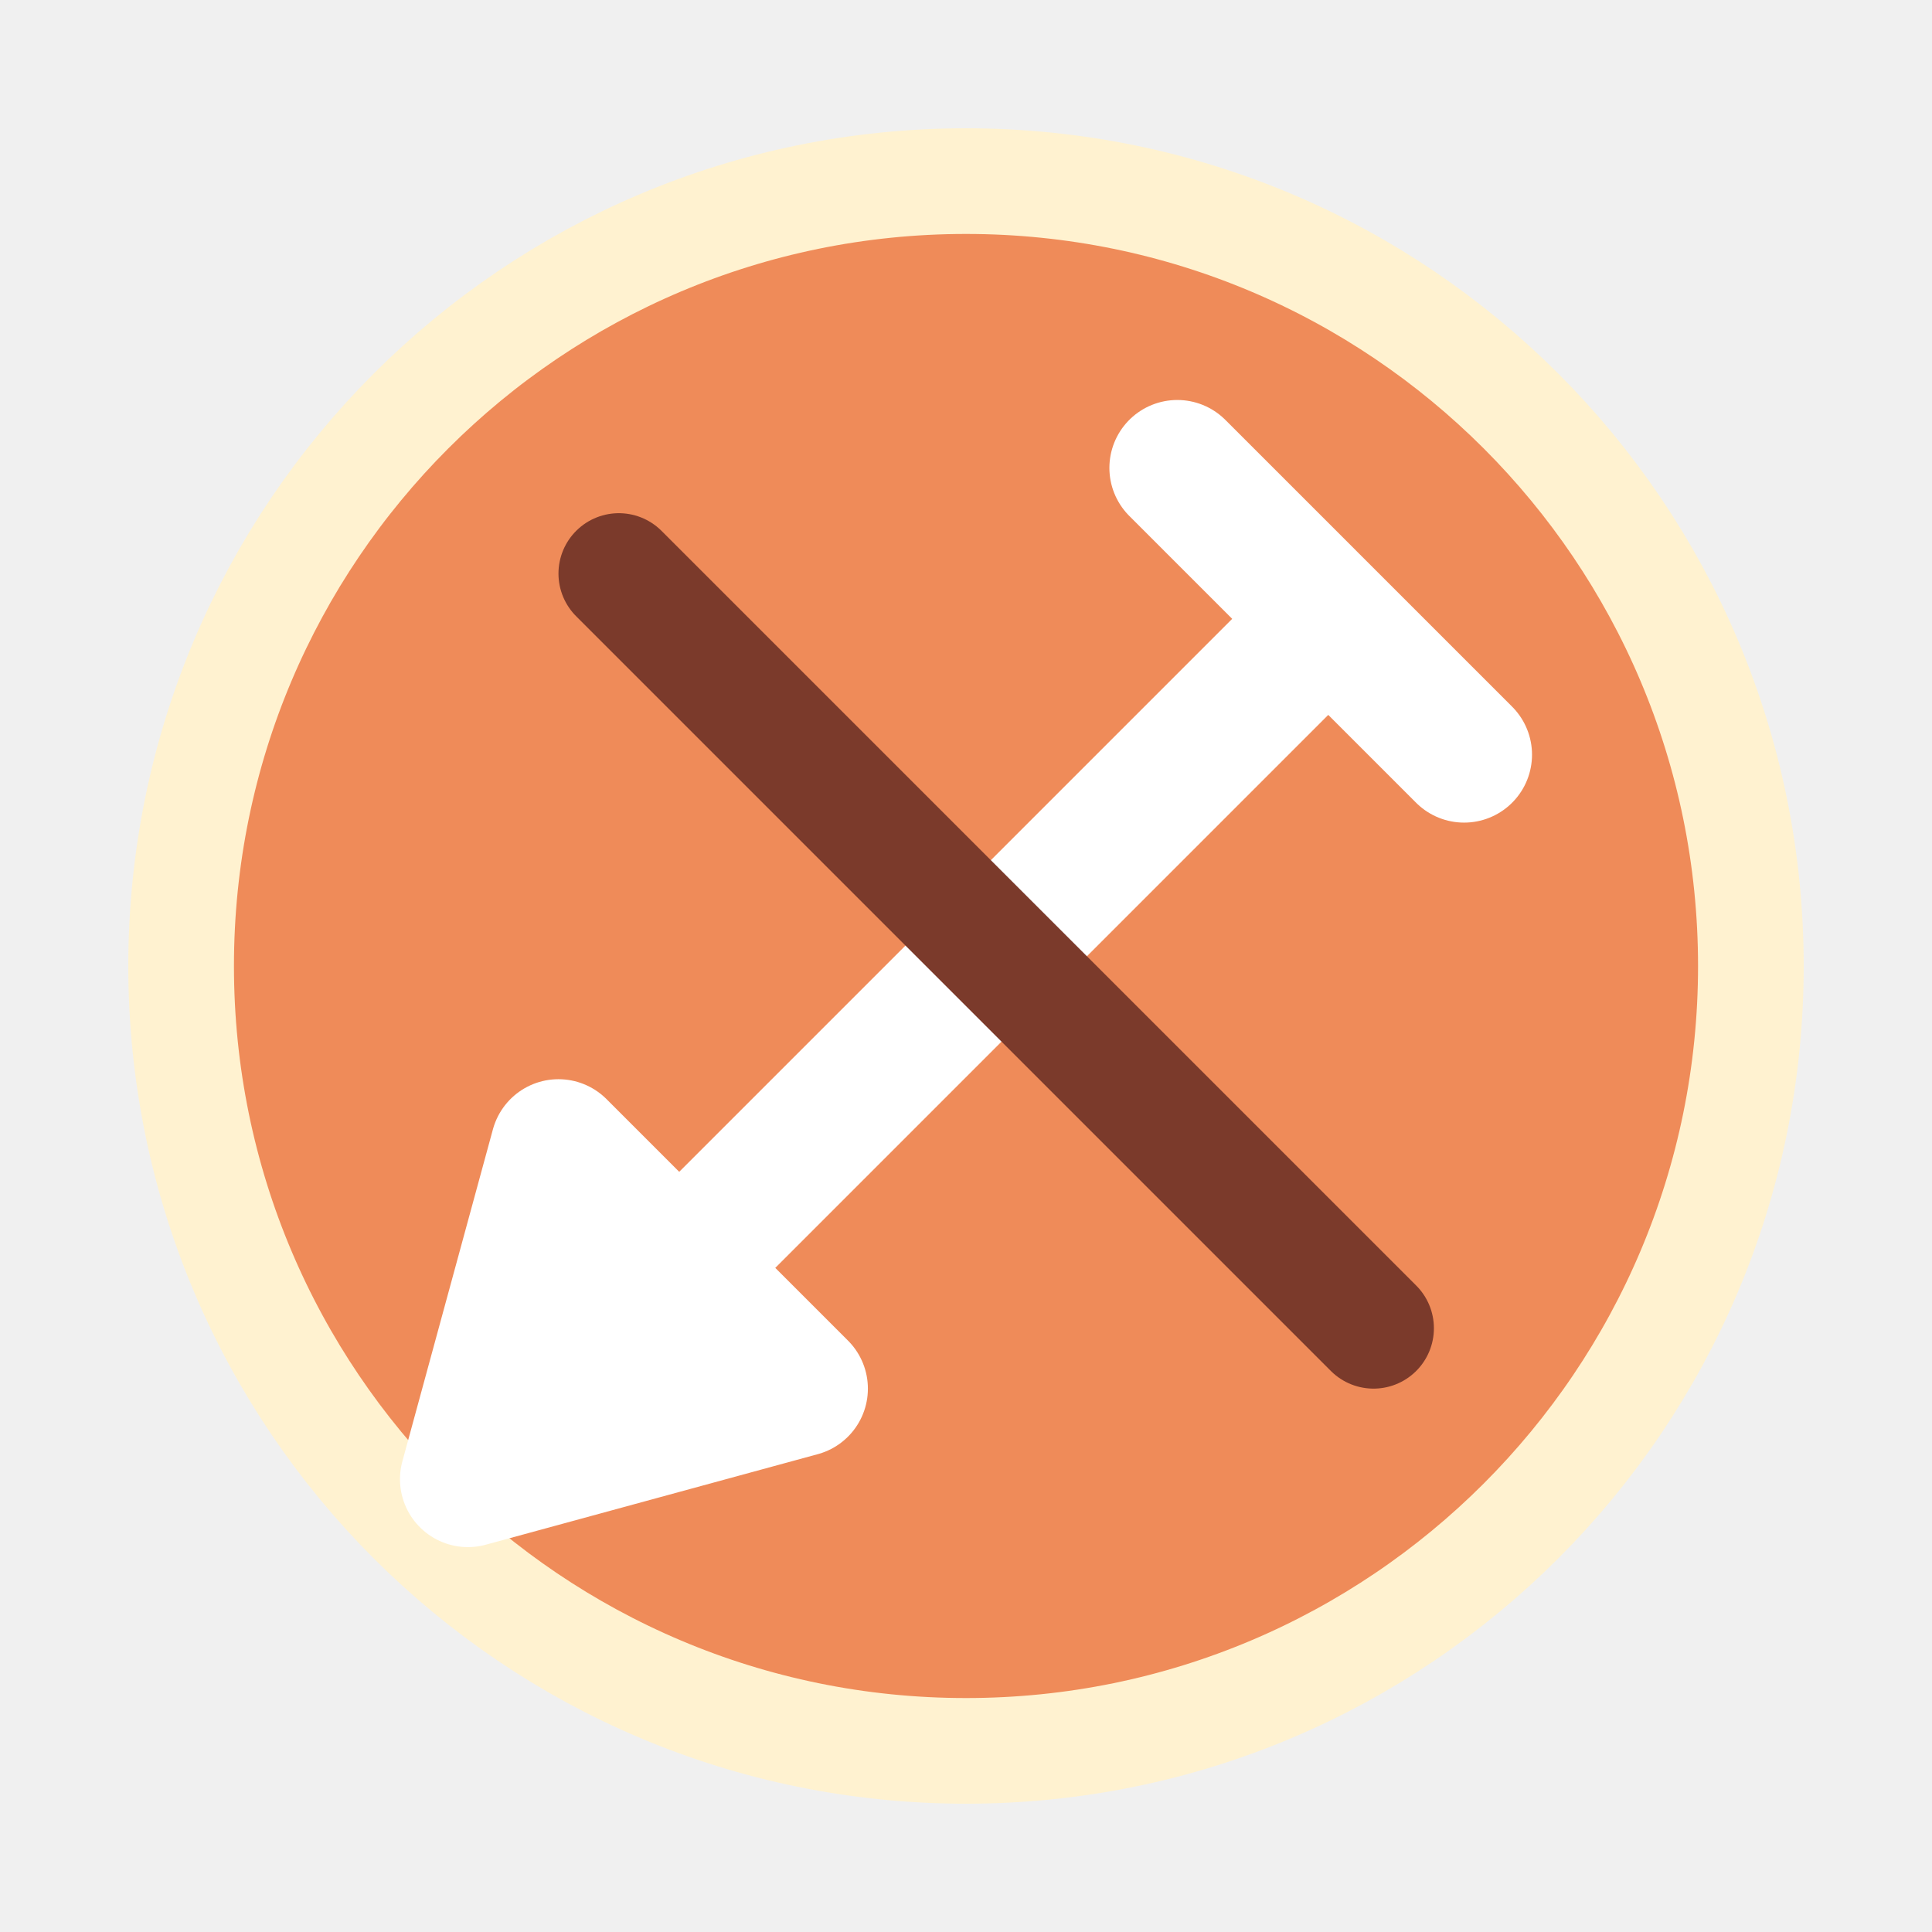
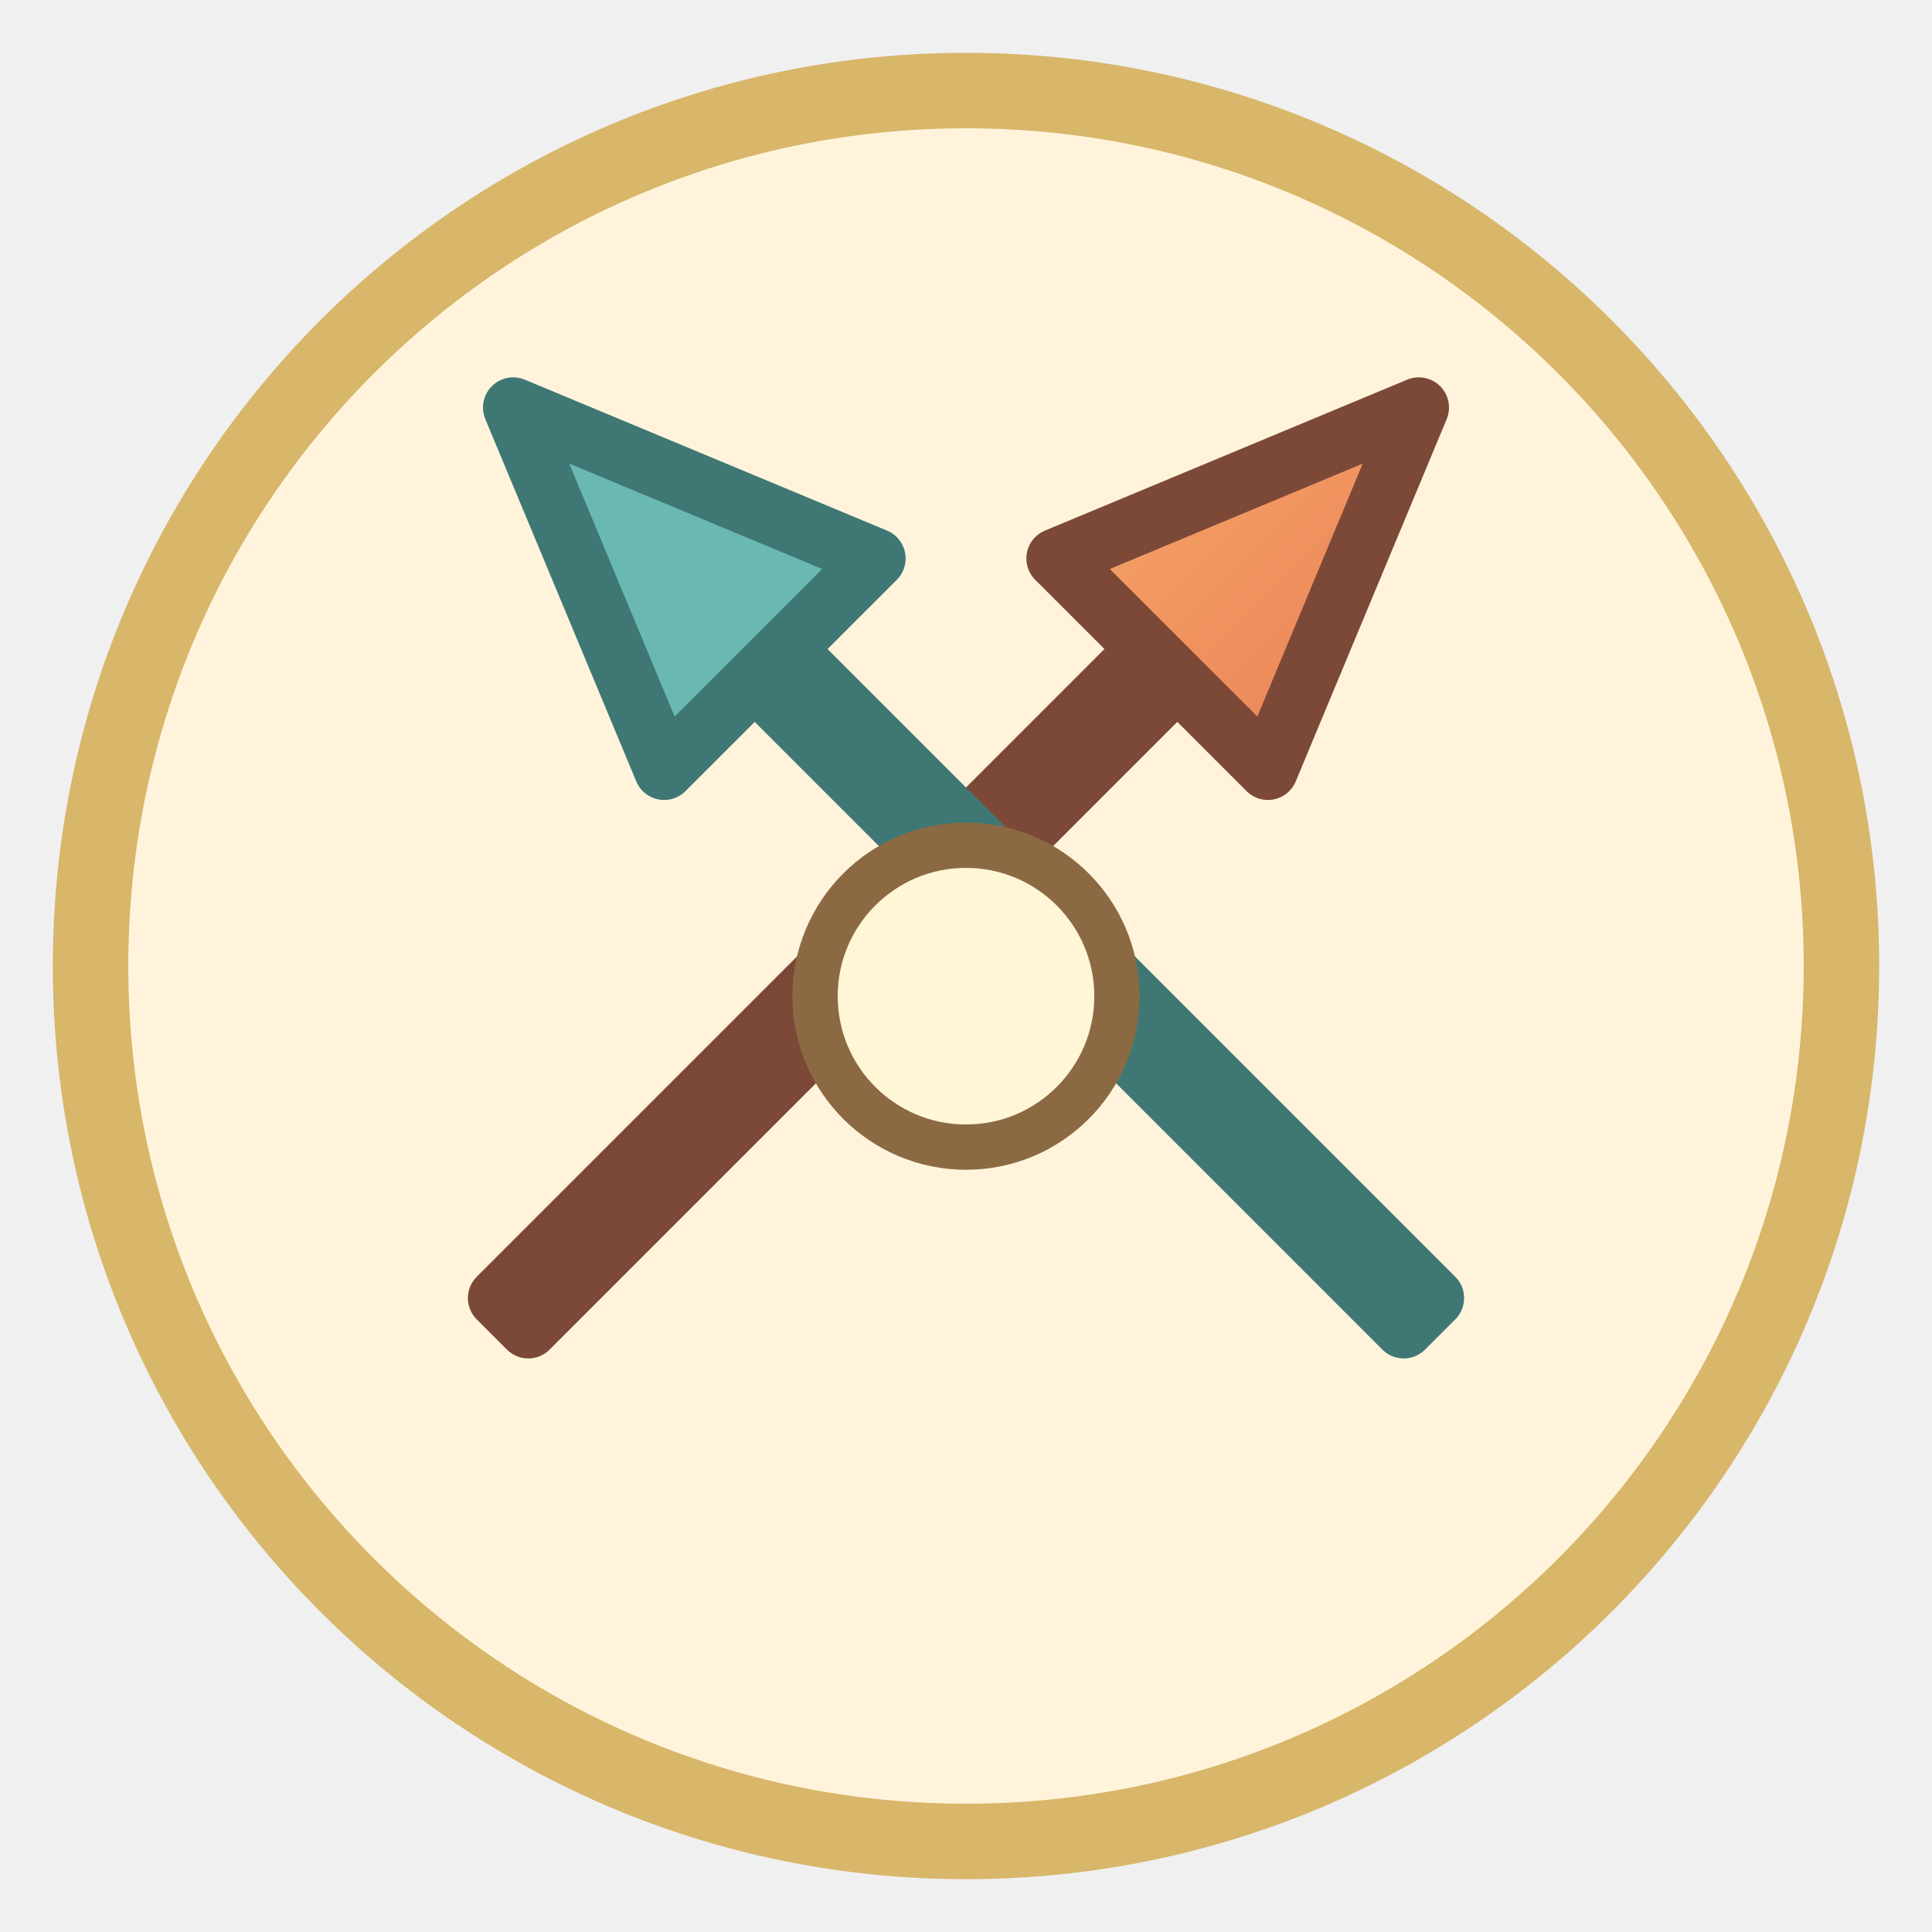
<svg xmlns="http://www.w3.org/2000/svg" viewBox="0 0 128 128">
-   <circle cx="64" cy="64" r="52" fill="#ef8b59" stroke="#fff2d0" stroke-width="7" />
-   <path d="M38 91 88 41M78 31l19 19M31 98l22-6-16-16z" fill="none" stroke="#fff" stroke-width="9" stroke-linecap="round" stroke-linejoin="round" />
-   <path d="M41 38 91 88" stroke="#7b3a2b" stroke-width="8" stroke-linecap="round" />
+   <defs>
+     <linearGradient id="b" x1="0" y1="0" x2="1" y2="1">
+       <stop stop-color="#ffcb77" />
+       <stop offset="1" stop-color="#e15b47" />
+     </linearGradient>
+   </defs>
+   <circle cx="64" cy="64" r="58" fill="#fff4db" stroke="#d8b66a" stroke-width="5" />
+   <path d="M35 88L78 45l-8-8 24-10-10 24-8-8-43 43z" fill="url(#b)" stroke="#7c4838" stroke-width="4" stroke-linejoin="round" />
+   <path d="M93 88L50 45l8-8-24-10 10 24 8-8 43 43z" fill="#69b9b1" stroke="#3f7775" stroke-width="4" stroke-linejoin="round" />
+   <circle cx="64" cy="66" r="10" fill="#fff6d7" stroke="#8b6a43" stroke-width="3" />
</svg>
